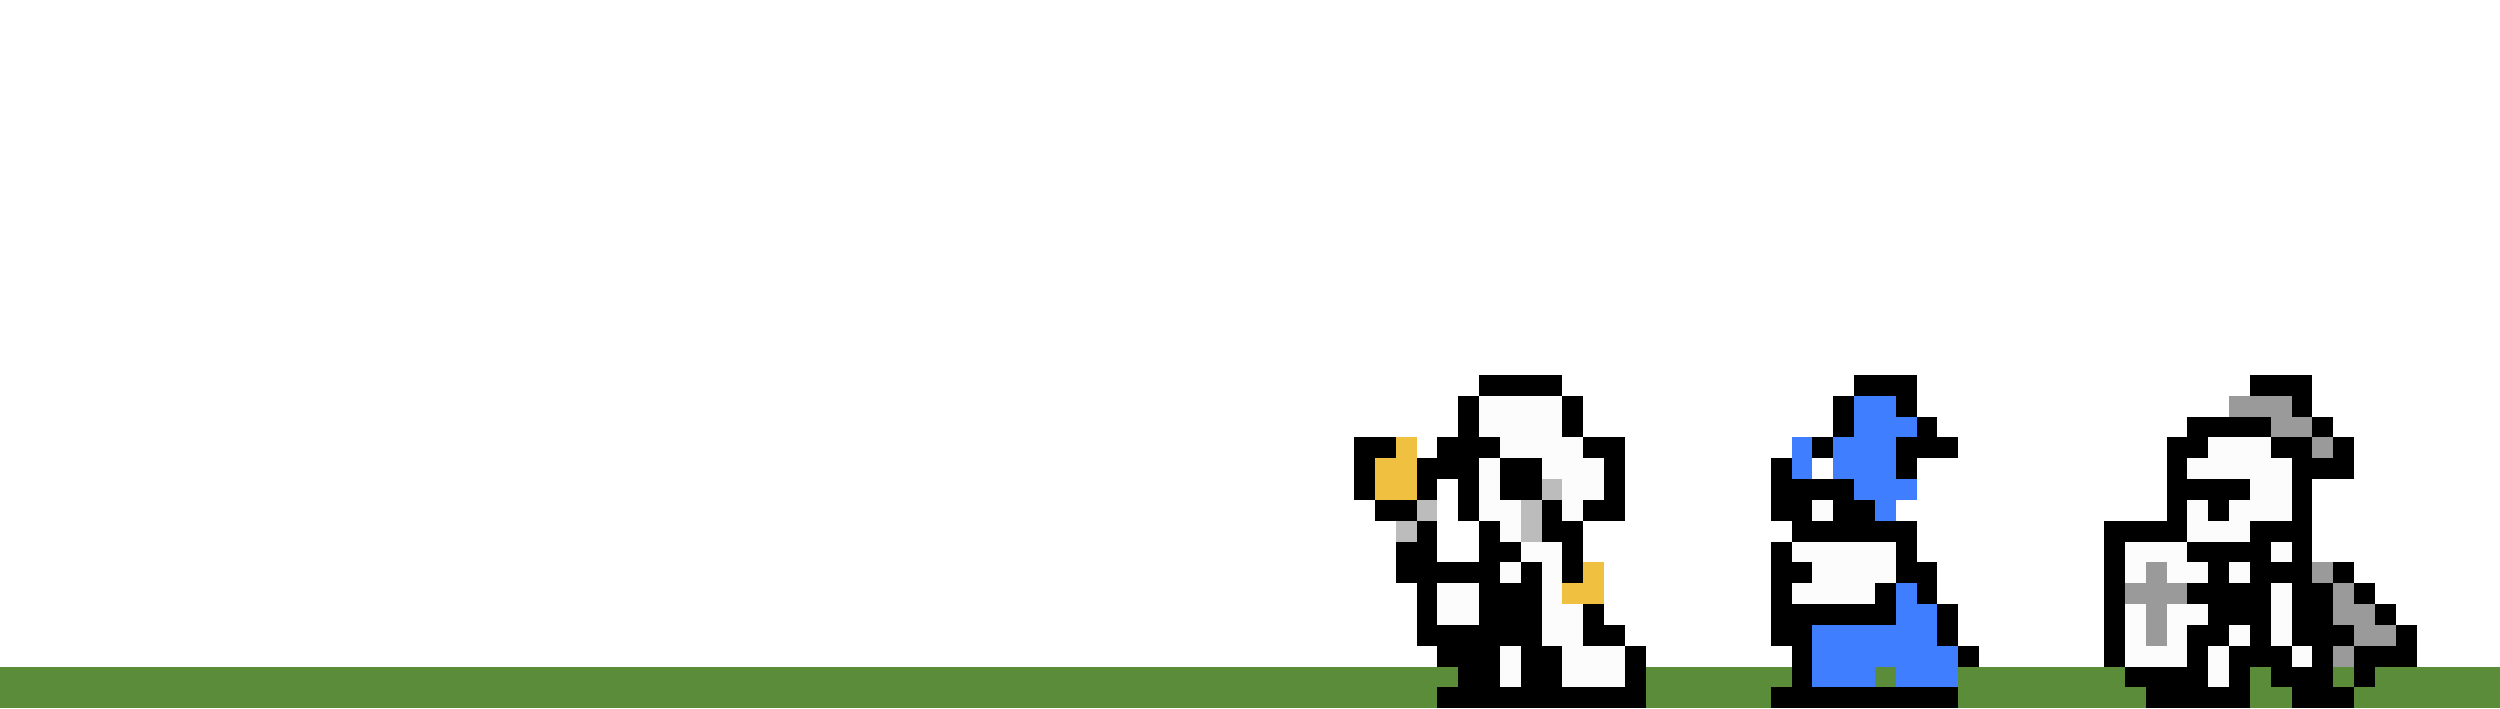
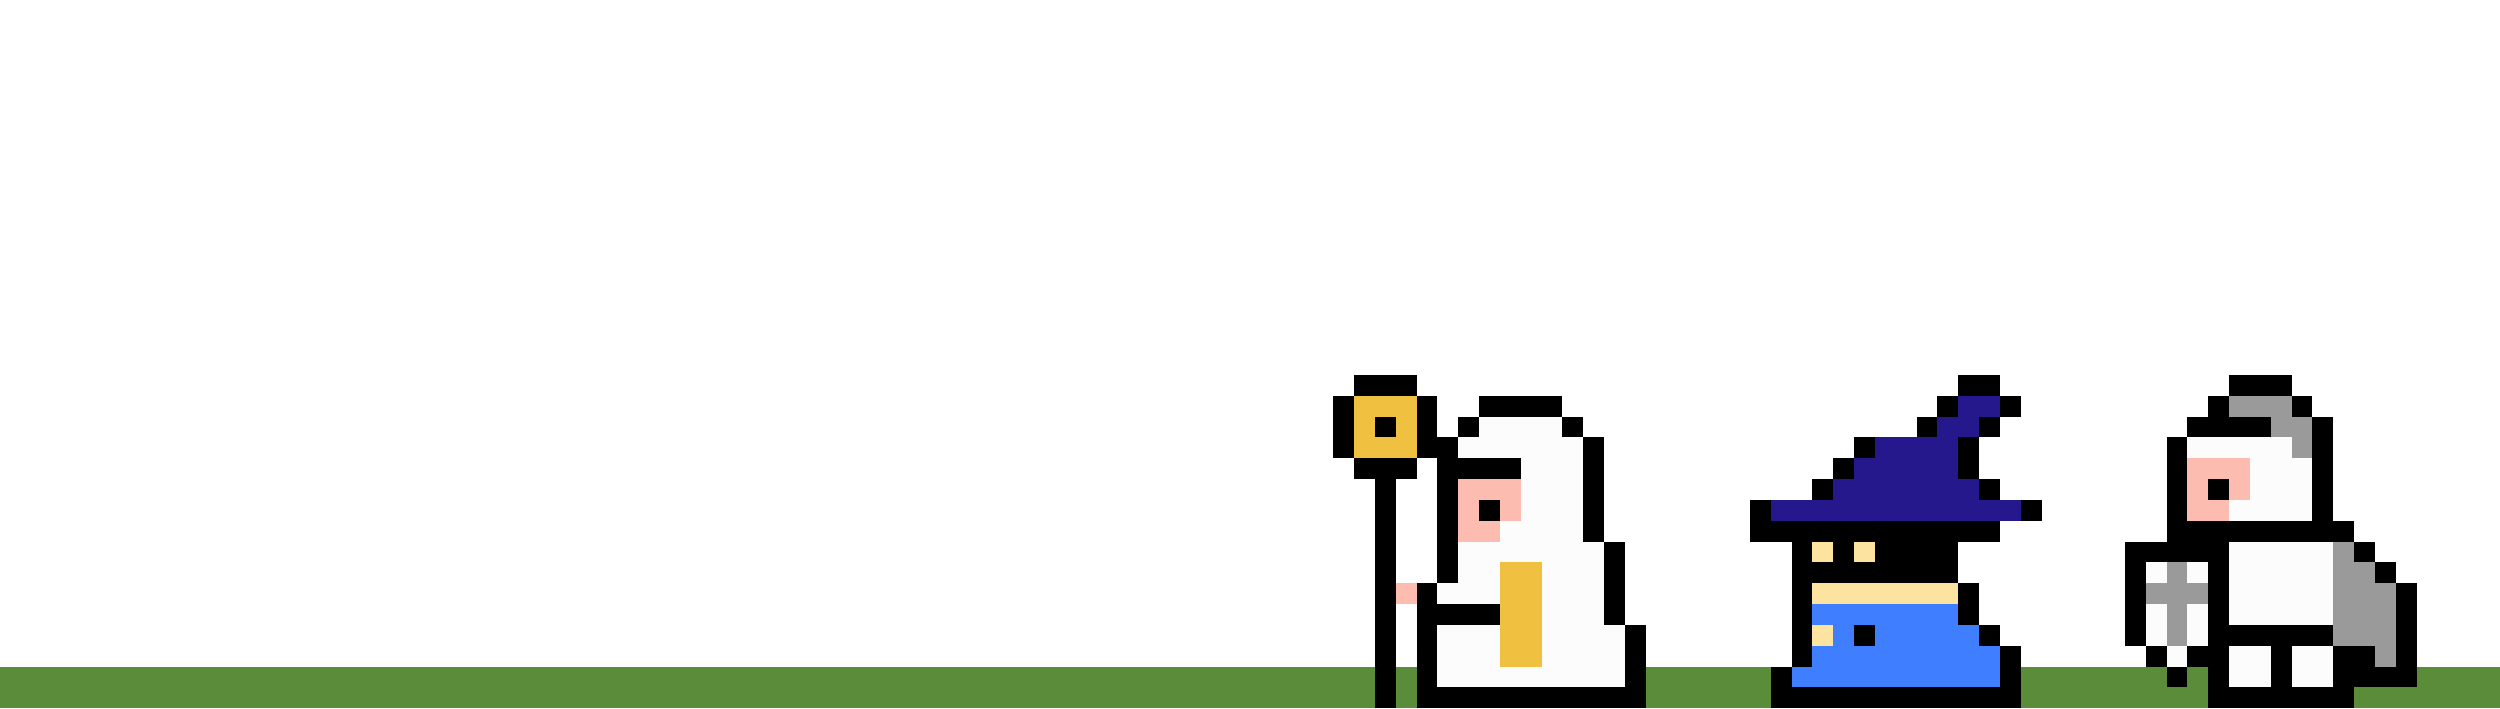
<svg xmlns="http://www.w3.org/2000/svg" viewBox="0 0 120 34" width="960" height="272" shape-rendering="crispEdges">
  <defs>
    <filter id="flash">
      <feFlood flood-color="#ffffff" />
      <feComposite operator="in" in2="SourceAlpha" />
    </filter>
    <g id="a0">
      <path fill="#080513" d="M18 0h5v1h-5zM17 1h1v1h-1zM23 1h1v1h-1zM10 2h3v1h-3zM16 2h2v1h-2zM24 2h1v1h-1zM9 3h1v1h-1zM13 3h4v1h-4zM25 3h1v1h-1zM8 4h1v1h-1zM11 4h1v1h-1zM14 4h1v1h-1zM16 4h1v1h-1zM20 4h1v1h-1zM25 4h1v1h-1zM9 5h5v1h-5zM16 5h4v1h-4zM21 5h4v1h-4zM42 5h1v1h-1zM11 6h1v1h-1zM14 6h4v1h-4zM19 6h1v1h-1zM21 6h2v1h-2zM25 6h1v1h-1zM41 6h2v1h-2zM14 7h4v1h-4zM19 7h2v1h-2zM22 7h4v1h-4zM41 7h2v1h-2zM9 8h2v1h-2zM13 8h2v1h-2zM16 8h11v1h-11zM40 8h1v1h-1zM42 8h1v1h-1zM8 9h1v1h-1zM13 9h1v1h-1zM16 9h1v1h-1zM20 9h5v1h-5zM27 9h1v1h-1zM39 9h1v1h-1zM42 9h1v1h-1zM6 10h2v1h-2zM14 10h1v1h-1zM16 10h1v1h-1zM20 10h5v1h-5zM26 10h2v1h-2zM38 10h1v1h-1zM42 10h1v1h-1zM5 11h1v1h-1zM16 11h1v1h-1zM21 11h3v1h-3zM25 11h3v1h-3zM37 11h1v1h-1zM41 11h1v1h-1zM4 12h2v1h-2zM15 12h1v1h-1zM22 12h1v1h-1zM28 12h1v1h-1zM36 12h1v1h-1zM41 12h1v1h-1zM3 13h1v1h-1zM6 13h1v1h-1zM11 13h1v1h-1zM15 13h1v1h-1zM22 13h1v1h-1zM25 13h1v1h-1zM28 13h1v1h-1zM35 13h1v1h-1zM40 13h1v1h-1zM3 14h1v1h-1zM7 14h5v1h-5zM15 14h1v1h-1zM22 14h1v1h-1zM24 14h1v1h-1zM26 14h2v1h-2zM29 14h6v1h-6zM39 14h1v1h-1zM2 15h1v1h-1zM8 15h1v1h-1zM11 15h1v1h-1zM14 15h1v1h-1zM22 15h1v1h-1zM24 15h1v1h-1zM30 15h2v1h-2zM33 15h1v1h-1zM37 15h2v1h-2zM2 16h6v1h-6zM10 16h1v1h-1zM14 16h10v1h-10zM25 16h1v1h-1zM28 16h2v1h-2zM32 16h1v1h-1zM34 16h3v1h-3zM2 17h1v1h-1zM6 17h1v1h-1zM10 17h1v1h-1zM14 17h1v1h-1zM17 17h4v1h-4zM22 17h2v1h-2zM26 17h1v1h-1zM28 17h3v1h-3zM32 17h1v1h-1zM34 17h1v1h-1zM2 18h1v1h-1zM6 18h1v1h-1zM9 18h1v1h-1zM13 18h8v1h-8zM22 18h1v1h-1zM24 18h1v1h-1zM28 18h2v1h-2zM31 18h2v1h-2zM34 18h1v1h-1zM2 19h2v1h-2zM6 19h1v1h-1zM8 19h2v1h-2zM12 19h2v1h-2zM15 19h1v1h-1zM18 19h1v1h-1zM20 19h1v1h-1zM23 19h2v1h-2zM29 19h4v1h-4zM4 20h2v1h-2zM7 20h1v1h-1zM12 20h1v1h-1zM20 20h1v1h-1zM23 20h1v1h-1zM25 20h1v1h-1zM30 20h3v1h-3zM6 21h1v1h-1zM11 21h1v1h-1zM17 21h1v1h-1zM19 21h1v1h-1zM23 21h1v1h-1zM26 21h1v1h-1zM4 22h2v1h-2zM10 22h1v1h-1zM17 22h3v1h-3zM22 22h2v1h-2zM27 22h1v1h-1zM2 23h1v1h-1zM8 23h2v1h-2zM16 23h4v1h-4zM22 23h1v1h-1zM1 24h2v1h-2zM8 24h3v1h-3zM14 24h6v1h-6zM22 24h1v1h-1zM24 24h1v1h-1zM28 24h1v1h-1zM0 25h2v1h-2zM6 25h3v1h-3zM10 25h6v1h-6zM18 25h1v1h-1zM21 25h9v1h-9zM1 26h1v1h-1zM5 26h3v1h-3zM13 26h2v1h-2zM18 26h1v1h-1zM20 26h2v1h-2zM24 26h1v1h-1zM29 26h1v1h-1zM2 27h1v1h-1zM5 27h4v1h-4zM14 27h1v1h-1zM17 27h1v1h-1zM20 27h1v1h-1zM23 27h1v1h-1zM3 28h4v1h-4zM9 28h5v1h-5zM17 28h2v1h-2zM23 28h1v1h-1zM25 28h5v1h-5zM5 29h2v1h-2zM10 29h2v1h-2zM25 29h3v1h-3zM29 29h1v1h-1zM5 30h1v1h-1zM10 30h1v1h-1zM25 30h1v1h-1zM29 30h1v1h-1zM5 31h1v1h-1zM9 31h2v1h-2zM25 31h1v1h-1zM31 31h2v1h-2zM4 32h1v1h-1zM25 32h1v1h-1zM28 32h1v1h-1zM33 32h1v1h-1zM4 33h7v1h-7zM25 33h9v1h-9z" />
      <path fill="#42352d" d="M18 1h1v1h-1zM12 8h1v1h-1zM15 8h1v1h-1zM15 9h1v1h-1zM25 9h1v1h-1zM13 10h1v1h-1zM6 11h1v1h-1zM14 11h1v1h-1zM24 11h1v1h-1zM6 12h1v1h-1zM10 12h2v1h-2zM23 12h2v1h-2zM27 12h1v1h-1zM7 13h1v1h-1zM9 13h2v1h-2zM14 13h1v1h-1zM23 13h1v1h-1zM27 13h1v1h-1zM19 14h1v1h-1zM25 14h1v1h-1zM7 15h1v1h-1zM25 15h1v1h-1zM11 17h1v1h-1zM27 17h1v1h-1zM10 18h1v1h-1zM14 19h1v1h-1zM16 19h1v1h-1zM8 20h1v1h-1zM11 20h1v1h-1zM7 21h1v1h-1zM18 21h1v1h-1zM7 23h1v1h-1zM10 23h1v1h-1zM23 23h1v1h-1zM23 24h1v1h-1zM12 27h2v1h-2zM19 27h1v1h-1zM24 27h2v1h-2zM7 28h2v1h-2zM9 29h1v1h-1zM28 29h1v1h-1zM26 30h1v1h-1zM6 31h3v1h-3zM26 31h1v1h-1zM9 32h1v1h-1z" />
      <path fill="#584542" d="M19 20h1v1h-1zM11 22h1v1h-1zM29 27h1v1h-1z" />
      <path fill="#6e481c" d="M18 3h1v1h-1zM23 3h2v1h-2zM17 4h1v1h-1zM14 5h1v1h-1zM11 8h1v1h-1zM9 9h4v1h-4zM8 10h5v1h-5zM15 10h1v1h-1zM25 10h1v1h-1zM7 11h7v1h-7zM7 12h3v1h-3zM12 12h2v1h-2zM19 12h1v1h-1zM26 12h1v1h-1zM8 13h1v1h-1zM12 13h2v1h-2zM26 13h1v1h-1zM4 14h2v1h-2zM12 14h3v1h-3zM6 15h1v1h-1zM12 15h2v1h-2zM28 15h2v1h-2zM11 16h3v1h-3zM27 16h1v1h-1zM12 17h1v1h-1zM15 17h2v1h-2zM21 17h1v1h-1zM11 18h2v1h-2zM21 18h1v1h-1zM5 19h1v1h-1zM10 19h2v1h-2zM9 20h2v1h-2zM22 20h1v1h-1zM8 21h3v1h-3zM6 22h4v1h-4zM20 22h1v1h-1zM3 23h4v1h-4zM3 24h3v1h-3zM2 25h4v1h-4zM3 26h2v1h-2zM9 26h2v1h-2zM3 27h2v1h-2zM10 27h2v1h-2zM18 27h1v1h-1zM26 27h3v1h-3zM7 29h2v1h-2zM6 30h4v1h-4zM27 30h2v1h-2zM27 31h4v1h-4zM5 32h4v1h-4zM26 32h2v1h-2zM29 32h4v1h-4z" />
      <path fill="#745350" d="M16 15h1v1h-1zM21 15h1v1h-1zM13 20h6v1h-6zM24 20h1v1h-1zM12 21h5v1h-5zM24 21h2v1h-2zM12 22h5v1h-5zM24 22h3v1h-3zM11 23h5v1h-5zM24 23h5v1h-5zM11 24h3v1h-3zM25 24h3v1h-3z" />
      <path fill="#895e24" d="M21 4h1v1h-1zM19 13h1v1h-1zM23 15h1v1h-1zM6 24h1v1h-1zM9 25h1v1h-1zM11 26h2v1h-2zM24 28h1v1h-1z" />
      <path fill="#ac9e8c" d="M40 9h1v1h-1zM39 10h2v1h-2zM38 11h3v1h-3zM37 12h3v1h-3zM36 13h3v1h-3zM35 14h3v1h-3zM34 15h2v1h-2z" />
      <path fill="#b09266" d="M16 12h1v1h-1zM15 15h1v1h-1z" />
      <path fill="#d4b9af" d="M17 12h1v1h-1zM16 13h1v1h-1zM17 15h1v1h-1z" />
      <path fill="#dc2b18" d="M19 1h4v1h-4zM18 2h6v1h-6zM10 3h3v1h-3zM17 3h1v1h-1zM19 3h4v1h-4zM9 4h2v1h-2zM12 4h2v1h-2zM15 4h1v1h-1zM18 4h2v1h-2zM15 5h1v1h-1zM12 6h2v1h-2zM11 7h3v1h-3zM21 19h2v1h-2zM21 20h1v1h-1zM20 21h3v1h-3zM21 22h1v1h-1zM20 23h2v1h-2zM20 24h2v1h-2zM19 25h2v1h-2zM19 26h1v1h-1z" />
      <path fill="#eaad24" d="M20 5h1v1h-1zM14 9h1v1h-1zM26 9h1v1h-1zM15 11h1v1h-1zM14 12h1v1h-1zM25 12h1v1h-1zM4 13h2v1h-2zM20 13h1v1h-1zM24 13h1v1h-1zM6 14h1v1h-1zM23 14h1v1h-1zM28 14h1v1h-1zM3 15h3v1h-3zM26 15h2v1h-2zM32 15h1v1h-1zM26 16h1v1h-1zM33 16h1v1h-1zM13 17h1v1h-1zM33 17h1v1h-1zM23 18h1v1h-1zM33 18h1v1h-1zM17 19h1v1h-1zM19 19h1v1h-1zM33 19h1v1h-1zM7 24h1v1h-1zM2 26h1v1h-1zM8 26h1v1h-1zM25 26h4v1h-4zM9 27h1v1h-1z" />
      <path fill="#eea75f" d="M23 4h2v1h-2zM18 6h1v1h-1zM23 6h1v1h-1zM21 7h1v1h-1zM18 9h2v1h-2zM18 10h2v1h-2zM19 11h2v1h-2zM20 12h1v1h-1zM21 14h1v1h-1zM31 17h1v1h-1zM30 18h1v1h-1z" />
      <path fill="#efd9d7" d="M41 8h1v1h-1zM17 9h1v1h-1zM41 9h1v1h-1zM17 10h1v1h-1zM41 10h1v1h-1zM17 11h1v1h-1zM18 12h1v1h-1zM21 12h1v1h-1zM40 12h1v1h-1zM17 13h2v1h-2zM21 13h1v1h-1zM39 13h1v1h-1zM17 14h2v1h-2zM20 14h1v1h-1zM38 14h1v1h-1zM18 15h3v1h-3zM36 15h1v1h-1z" />
      <path fill="#faca8d" d="M22 4h1v1h-1zM20 6h1v1h-1zM24 6h1v1h-1zM18 7h1v1h-1zM18 11h1v1h-1zM16 14h1v1h-1zM30 16h2v1h-2zM3 17h3v1h-3zM3 18h3v1h-3zM4 19h1v1h-1z" />
    </g>
    <g id="a1">
-       <path fill="#000000" d="M5 0h3v1h-3zM5 1h1v1h-1zM4 2h1v1h-1zM7 2h4v1h-4zM3 3h1v1h-1zM5 3h2v1h-2zM10 3h2v1h-2zM3 4h3v1h-3zM11 4h1v1h-1zM5 5h1v1h-1zM8 5h4v1h-4zM5 6h1v1h-1zM9 6h1v1h-1zM11 6h1v1h-1zM5 7h3v1h-3zM11 7h4v1h-4zM5 8h1v1h-1zM7 8h4v1h-4zM14 8h1v1h-1zM3 9h1v1h-1zM5 9h3v1h-3zM9 9h1v1h-1zM14 9h1v1h-1zM2 10h1v1h-1zM4 10h2v1h-2zM7 10h4v1h-4zM14 10h1v1h-1zM1 11h1v1h-1zM4 11h2v1h-2zM7 11h3v1h-3zM14 11h1v1h-1zM0 12h1v1h-1zM3 12h3v1h-3zM7 12h1v1h-1zM9 12h2v1h-2zM14 12h1v1h-1zM0 13h3v1h-3zM4 13h1v1h-1zM6 13h3v1h-3zM10 13h1v1h-1zM14 13h1v1h-1zM2 14h1v1h-1zM4 14h3v1h-3zM8 14h1v1h-1zM10 14h4v1h-4zM3 15h3v1h-3zM8 15h5v1h-5z" />
-       <path fill="currentColor" d="M6 1h3v1h-3zM5 2h2v1h-2zM4 3h1v1h-1zM4 9h1v1h-1zM12 9h1v1h-1zM3 10h1v1h-1zM11 10h3v1h-3zM2 11h2v1h-2zM12 11h1v1h-1zM1 12h2v1h-2zM12 12h1v1h-1zM3 13h1v1h-1z" />
-       <path fill="#fcfcfc" d="M7 3h3v1h-3zM6 4h5v1h-5zM6 5h2v1h-2zM6 6h3v1h-3zM10 6h1v1h-1zM8 7h3v1h-3zM6 8h1v1h-1zM11 8h3v1h-3zM8 9h1v1h-1zM10 9h2v1h-2zM13 9h1v1h-1zM6 10h1v1h-1zM6 11h1v1h-1zM10 11h2v1h-2zM13 11h1v1h-1zM6 12h1v1h-1zM8 12h1v1h-1zM11 12h1v1h-1zM13 12h1v1h-1zM5 13h1v1h-1zM9 13h1v1h-1zM11 13h3v1h-3zM9 14h1v1h-1z" />
+       <path fill="#000000" d="M6 0h3v1h-3zM5 1h1v1h-1zM9 1h1v1h-1zM4 2h1v1h-1zM7 2h4v1h-4zM4 3h1v1h-1zM11 3h1v1h-1zM4 4h1v1h-1zM11 4h1v1h-1zM4 5h1v1h-1zM9 5h1v1h-1zM11 5h1v1h-1zM4 6h1v1h-1zM11 6h1v1h-1zM3 7h9v1h-9zM2 8h1v1h-1zM9 8h5v1h-5zM1 9h1v1h-1zM9 9h1v1h-1zM13 9h1v1h-1zM0 10h1v1h-1zM9 10h1v1h-1zM13 10h1v1h-1zM0 11h1v1h-1zM9 11h1v1h-1zM13 11h1v1h-1zM0 12h1v1h-1zM4 12h6v1h-6zM13 12h1v1h-1zM0 13h1v1h-1zM2 13h2v1h-2zM6 13h1v1h-1zM9 13h2v1h-2zM12 13h1v1h-1zM0 14h4v1h-4zM6 14h1v1h-1zM9 14h1v1h-1zM11 14h1v1h-1zM3 15h7v1h-7z" />
+       <path fill="currentColor" d="M6 1h3v1h-3zM5 2h2v1h-2zM5 3h1v1h-1zM3 8h1v1h-1zM2 9h2v1h-2zM11 9h1v1h-1zM1 10h3v1h-3zM10 10h3v1h-3zM1 11h3v1h-3zM11 11h1v1h-1zM1 12h3v1h-3zM11 12h1v1h-1zM1 13h1v1h-1z" />
+       <path fill="#fcbcb0" d="M8 4h3v1h-3zM8 5h1v1h-1zM10 5h1v1h-1zM9 6h2v1h-2z" />
+       <path fill="#fcfcfc" d="M6 3h5v1h-5zM5 4h3v1h-3zM5 5h3v1h-3zM5 6h4v1h-4zM4 8h5v1h-5zM4 9h5v1h-5zM10 9h1v1h-1zM12 9h1v1h-1zM4 10h5v1h-5zM4 11h5v1h-5zM10 11h1v1h-1zM12 11h1v1h-1zM10 12h1v1h-1zM12 12h1v1h-1zM4 13h2v1h-2zM7 13h2v1h-2zM11 13h1v1h-1zM4 14h2v1h-2zM7 14h2v1h-2z" />
    </g>
    <g id="a2">
-       <path fill="#000000" d="M6 0h3v1h-3zM6 1h1v1h-1zM9 1h1v1h-1zM5 2h1v1h-1zM9 2h1v1h-1zM4 3h3v1h-3zM10 3h1v1h-1zM6 4h1v1h-1zM12 4h1v1h-1zM9 5h4v1h-4zM8 6h2v1h-2zM11 6h2v1h-2zM6 7h6v1h-6zM6 8h1v1h-1zM12 8h1v1h-1zM5 9h2v1h-2zM11 9h2v1h-2zM5 10h1v1h-1zM7 10h1v1h-1zM12 10h1v1h-1zM4 11h1v1h-1zM7 11h6v1h-6zM4 12h1v1h-1zM11 12h2v1h-2zM3 13h1v1h-1zM11 13h1v1h-1zM11 14h1v1h-1zM4 15h9v1h-9z" />
-       <path fill="currentColor" d="M7 1h2v1h-2zM6 2h3v1h-3zM7 3h3v1h-3zM11 3h1v1h-1zM7 4h3v1h-3zM11 4h1v1h-1zM6 5h3v1h-3zM7 6h1v1h-1zM6 10h1v1h-1zM5 11h2v1h-2zM5 12h6v1h-6zM4 13h7v1h-7zM4 14h3v1h-3zM8 14h3v1h-3z" />
-       <path fill="#fcfcfc" d="M10 6h1v1h-1zM7 8h5v1h-5zM7 9h4v1h-4zM8 10h4v1h-4z" />
+       <path fill="#000000" d="M2 0h2v1h-2zM1 1h1v1h-1zM4 1h1v1h-1zM2 2h1v1h-1zM5 2h1v1h-1zM3 3h1v1h-1zM8 3h1v1h-1zM3 4h1v1h-1zM9 4h1v1h-1zM2 5h1v1h-1zM10 5h1v1h-1zM0 6h1v1h-1zM13 6h1v1h-1zM2 7h12v1h-12zM4 8h4v1h-4zM9 8h1v1h-1zM11 8h1v1h-1zM4 9h8v1h-8zM3 10h1v1h-1zM11 10h1v1h-1zM3 11h1v1h-1zM11 11h1v1h-1zM2 12h1v1h-1zM8 12h1v1h-1zM11 12h1v1h-1zM1 13h1v1h-1zM11 13h1v1h-1zM1 14h1v1h-1zM12 14h1v1h-1zM1 15h12v1h-12z" />
+       <path fill="#24188c" d="M2 1h2v1h-2zM3 2h2v1h-2zM4 3h4v1h-4zM4 4h5v1h-5zM3 5h7v1h-7zM1 6h12v1h-12z" />
+       <path fill="currentColor" d="M4 11h7v1h-7zM3 12h5v1h-5zM9 12h1v1h-1zM2 13h9v1h-9zM2 14h10v1h-10z" />
+       <path fill="#fce4a0" d="M8 8h1v1h-1zM10 8h1v1h-1zM4 10h7v1h-7zM10 12h1v1h-1z" />
    </g>
    <g id="a3">
-       <path fill="#000000" d="M5 0h4v1h-4zM4 1h1v1h-1zM9 1h1v1h-1zM4 2h1v1h-1zM9 2h1v1h-1zM2 3h2v1h-2zM8 3h3v1h-3zM13 3h2v1h-2zM2 4h1v1h-1zM6 4h2v1h-2zM9 4h3v1h-3zM14 4h1v1h-1zM2 5h1v1h-1zM6 5h2v1h-2zM9 5h1v1h-1zM11 5h1v1h-1zM14 5h1v1h-1zM2 6h2v1h-2zM5 6h1v1h-1zM9 6h1v1h-1zM12 6h2v1h-2zM4 7h2v1h-2zM8 7h1v1h-1zM11 7h1v1h-1zM4 8h1v1h-1zM7 8h2v1h-2zM11 8h2v1h-2zM4 9h1v1h-1zM6 9h1v1h-1zM8 9h5v1h-5zM6 10h3v1h-3zM11 10h1v1h-1zM3 11h1v1h-1zM6 11h3v1h-3zM11 11h1v1h-1zM2 12h2v1h-2zM6 12h6v1h-6zM1 13h1v1h-1zM5 13h2v1h-2zM8 13h3v1h-3zM1 14h1v1h-1zM5 14h2v1h-2zM8 14h2v1h-2zM1 15h10v1h-10z" />
-       <path fill="currentColor" d="M12 3h1v1h-1zM12 4h2v1h-2zM12 5h2v1h-2zM3 9h1v1h-1zM3 10h2v1h-2z" />
-       <path fill="#bcbcbc" d="M5 5h1v1h-1zM6 6h1v1h-1zM11 6h1v1h-1zM6 7h1v1h-1zM12 7h1v1h-1z" />
-       <path fill="#fcfcfc" d="M5 1h4v1h-4zM5 2h4v1h-4zM4 3h4v1h-4zM3 4h3v1h-3zM8 4h1v1h-1zM3 5h2v1h-2zM8 5h1v1h-1zM4 6h1v1h-1zM7 6h2v1h-2zM7 7h1v1h-1zM5 8h2v1h-2zM5 9h1v1h-1zM7 9h1v1h-1zM5 10h1v1h-1zM9 10h2v1h-2zM4 11h2v1h-2zM9 11h2v1h-2zM4 12h2v1h-2zM2 13h3v1h-3zM7 13h1v1h-1zM2 14h3v1h-3zM7 14h1v1h-1z" />
+       <path fill="#000000" d="M12 0h3v1h-3zM5 1h4v1h-4zM11 1h1v1h-1zM15 1h1v1h-1zM4 2h1v1h-1zM9 2h1v1h-1zM11 2h1v1h-1zM13 2h1v1h-1zM15 2h1v1h-1zM3 3h1v1h-1zM10 3h2v1h-2zM15 3h1v1h-1zM3 4h1v1h-1zM7 4h4v1h-4zM12 4h3v1h-3zM3 5h1v1h-1zM10 5h1v1h-1zM13 5h1v1h-1zM3 6h1v1h-1zM8 6h1v1h-1zM10 6h1v1h-1zM13 6h1v1h-1zM3 7h1v1h-1zM10 7h1v1h-1zM13 7h1v1h-1zM2 8h1v1h-1zM10 8h1v1h-1zM13 8h1v1h-1zM2 9h1v1h-1zM10 9h1v1h-1zM13 9h1v1h-1zM2 10h1v1h-1zM11 10h1v1h-1zM13 10h1v1h-1zM2 11h1v1h-1zM8 11h4v1h-4zM13 11h1v1h-1zM1 12h1v1h-1zM11 12h1v1h-1zM13 12h1v1h-1zM1 13h1v1h-1zM11 13h1v1h-1zM13 13h1v1h-1zM1 14h1v1h-1zM11 14h1v1h-1zM13 14h1v1h-1zM1 15h11v1h-11zM13 15h1v1h-1z" />
+       <path fill="currentColor" d="M12 1h3v1h-3zM12 2h1v1h-1zM14 2h1v1h-1zM12 3h3v1h-3zM6 9h2v1h-2zM6 10h2v1h-2zM6 11h2v1h-2zM6 12h2v1h-2zM6 13h2v1h-2z" />
+       <path fill="#fcbcb0" d="M7 5h3v1h-3zM7 6h1v1h-1zM9 6h1v1h-1zM8 7h2v1h-2zM12 10h1v1h-1z" />
+       <path fill="#fcfcfc" d="M5 2h4v1h-4zM4 3h6v1h-6zM4 4h3v1h-3zM4 5h3v1h-3zM4 6h3v1h-3zM4 7h4v1h-4zM3 8h7v1h-7zM3 9h3v1h-3zM8 9h2v1h-2zM3 10h3v1h-3zM8 10h3v1h-3zM3 11h3v1h-3zM2 12h4v1h-4zM8 12h3v1h-3zM2 13h4v1h-4zM8 13h3v1h-3zM2 14h9v1h-9z" />
    </g>
  </defs>
  <rect x="0" y="32" width="120" height="2" fill="#5a8c3a" />
  <g transform="translate(4 0)" opacity="0">
    <animate attributeName="opacity" values="0;1" begin="-0.18s" dur="0.36s" fill="freeze" />
    <animateTransform attributeName="transform" type="translate" additive="sum" values="0 0;0 -1" calcMode="discrete" begin="0s" dur="1s" repeatCount="indefinite" />
    <use href="#a0" />
  </g>
  <g transform="translate(100 18)">
    <animateTransform attributeName="transform" type="translate" additive="sum" values="0 0;0 -1" calcMode="discrete" begin="0s" dur="1s" repeatCount="indefinite" />
    <use href="#a1" transform="translate(16 0) scale(-1 1)" color="#9a9a9a" />
  </g>
  <g transform="translate(82 18)">
    <animateTransform attributeName="transform" type="translate" additive="sum" values="0 0;0 -1" calcMode="discrete" begin="0s" dur="1s" repeatCount="indefinite" />
    <use href="#a2" transform="translate(16 0) scale(-1 1)" color="#3f7fff" />
  </g>
  <g transform="translate(64 18)">
    <animateTransform attributeName="transform" type="translate" additive="sum" values="0 0;0 -1" calcMode="discrete" begin="0s" dur="1s" repeatCount="indefinite" />
    <use href="#a3" transform="translate(16 0) scale(-1 1)" color="#f0c040" />
  </g>
</svg>
